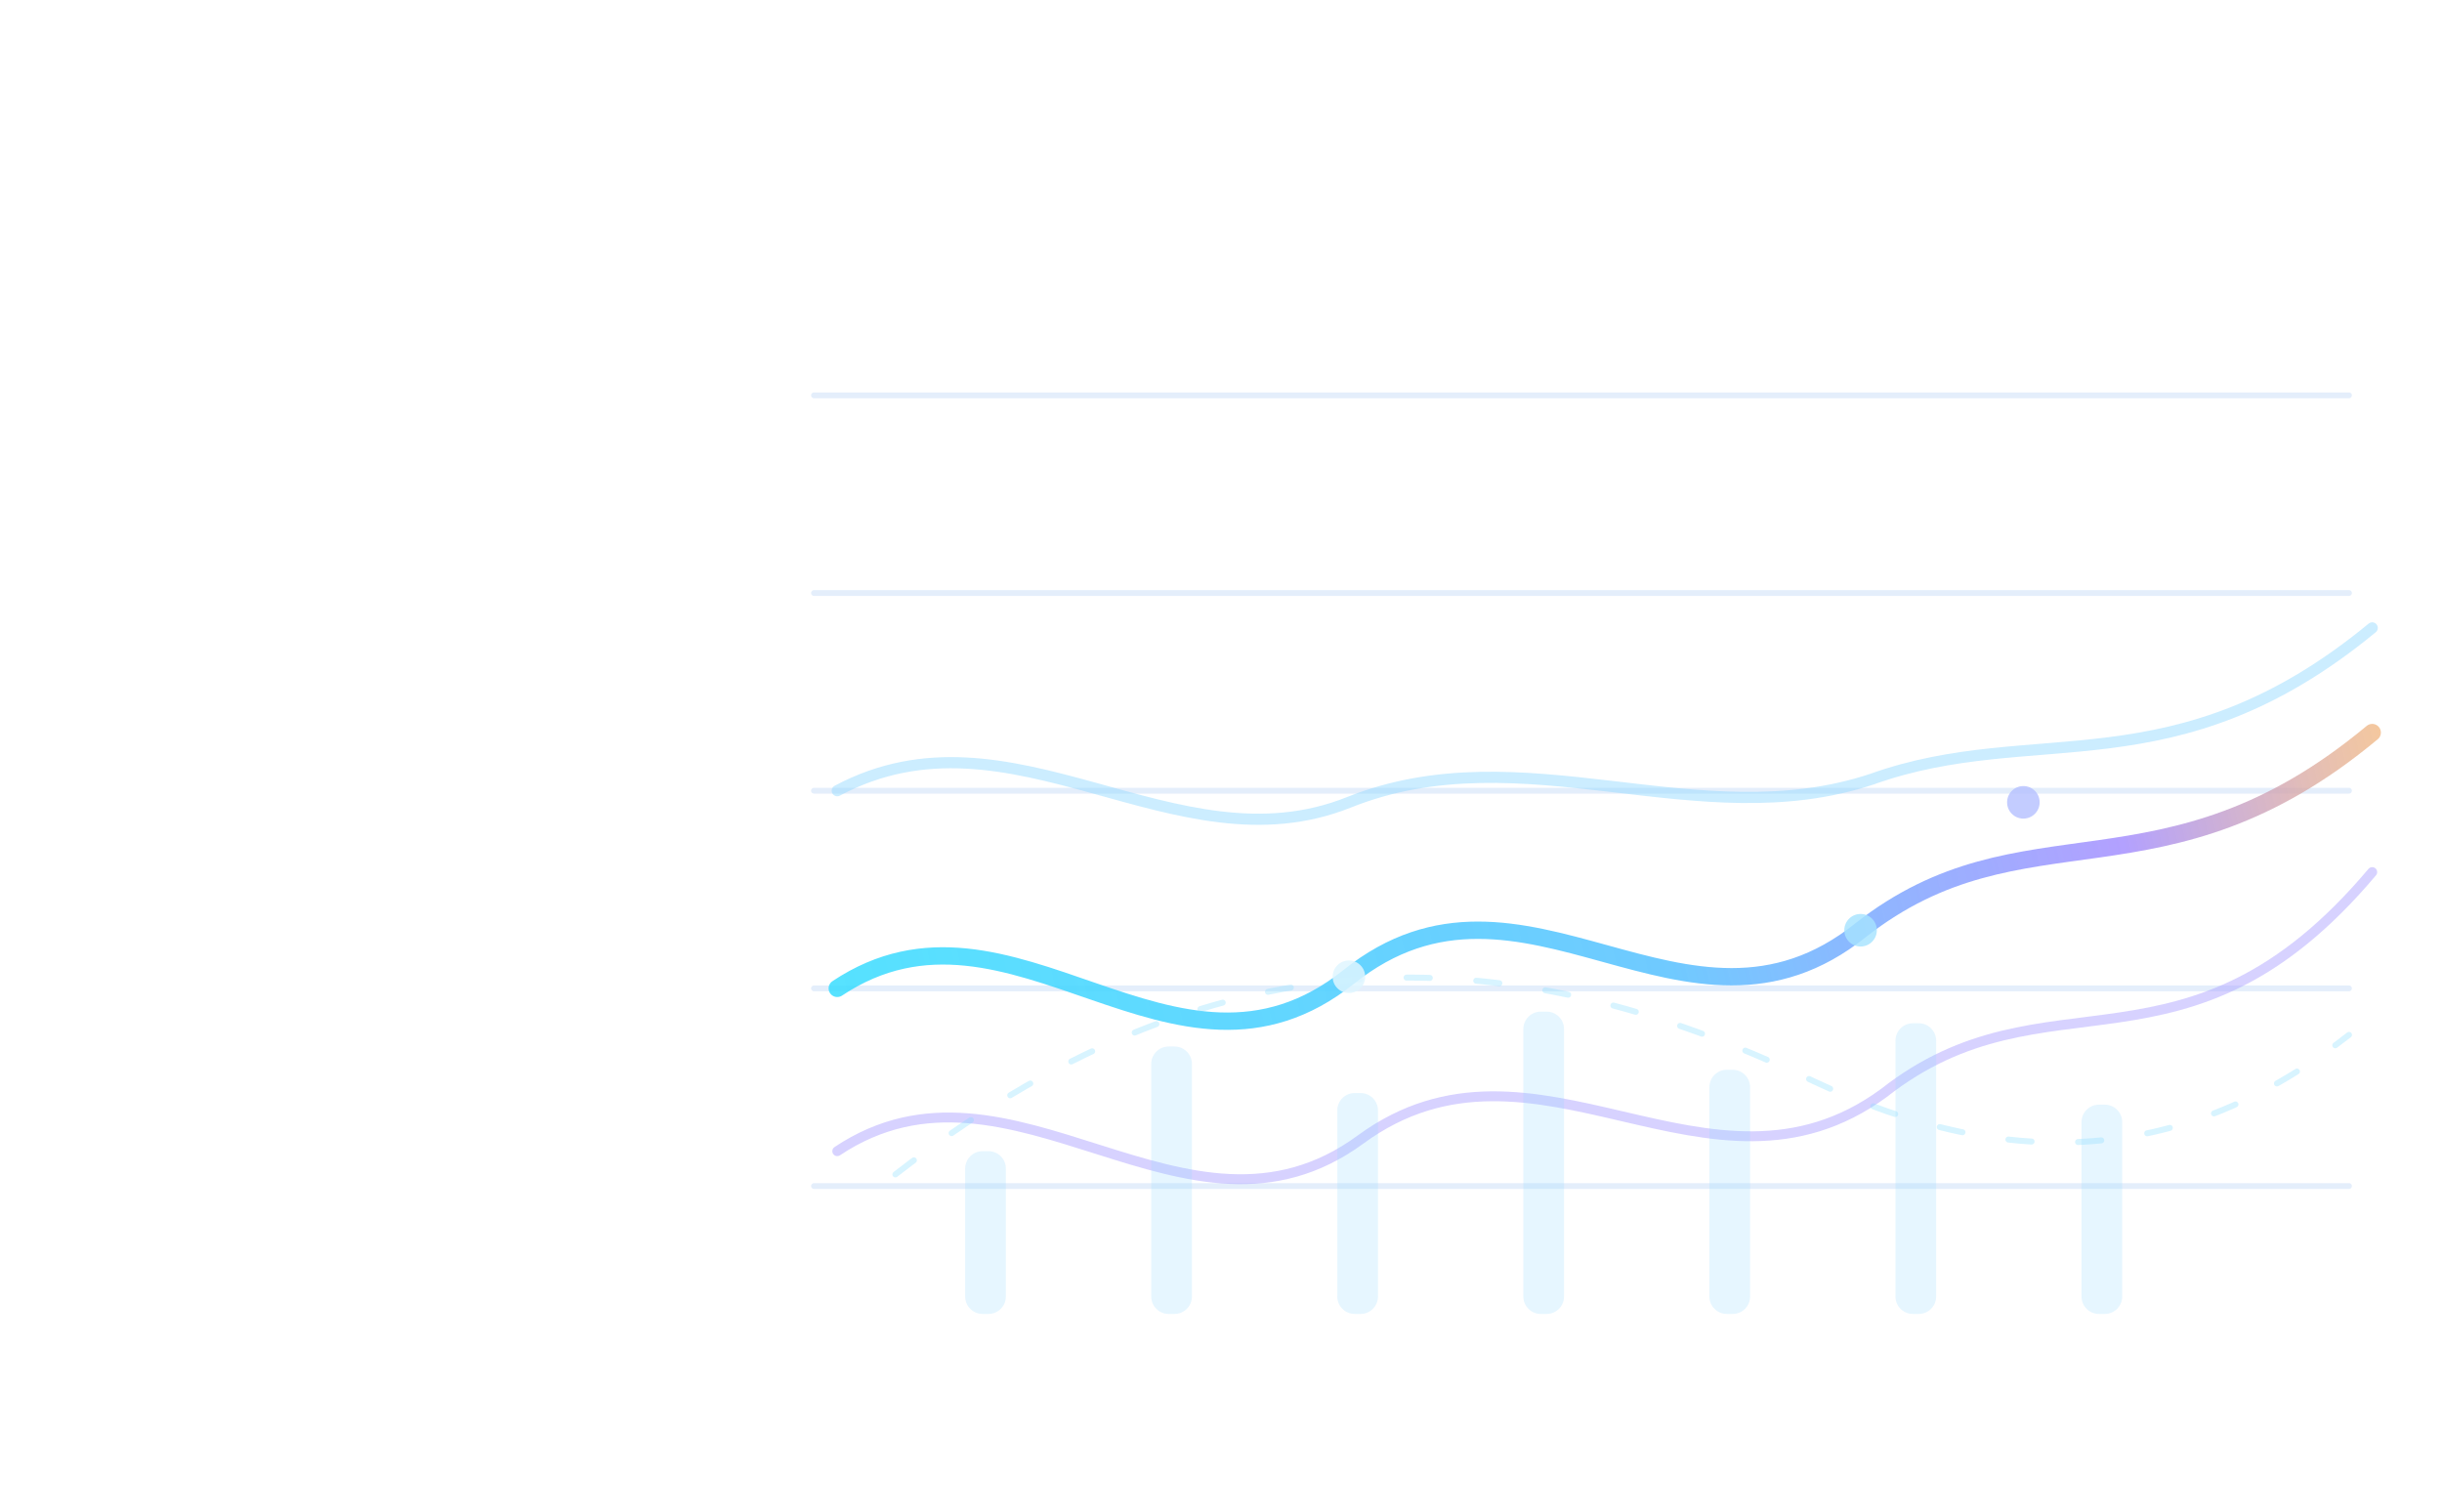
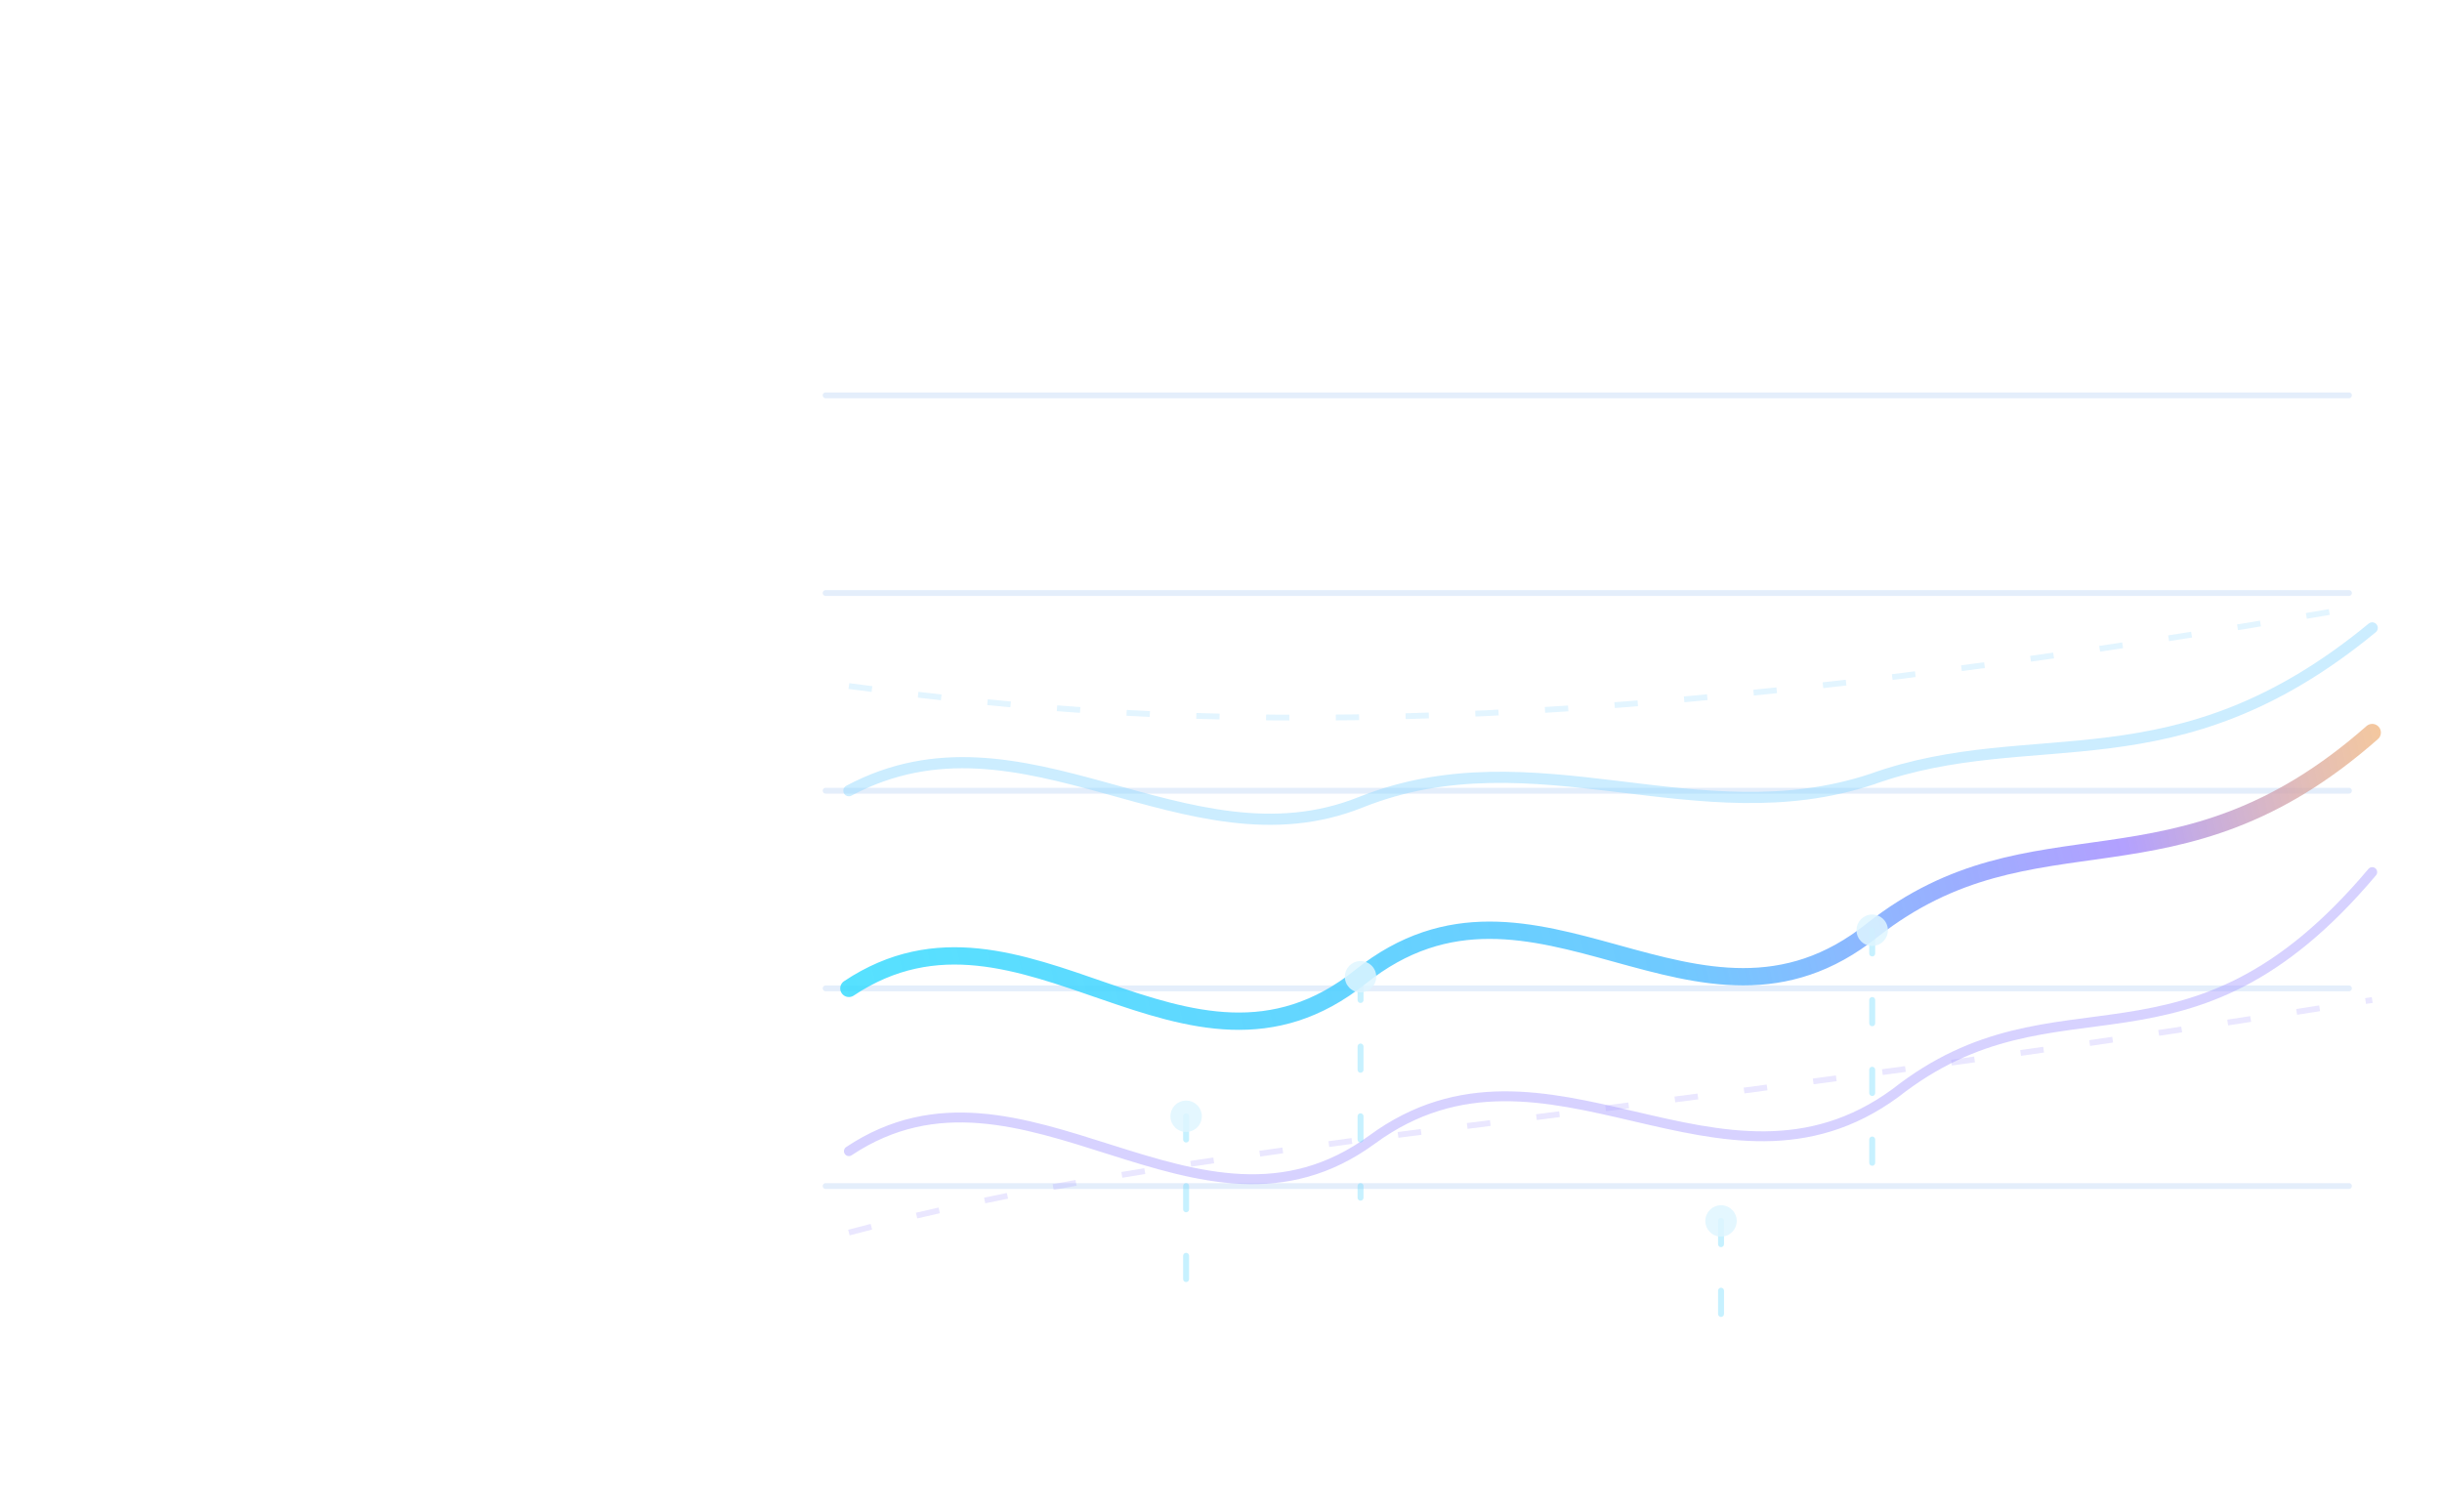
<svg xmlns="http://www.w3.org/2000/svg" width="420" height="260" viewBox="0 0 420 260" fill="none">
  <defs>
-     <linearGradient id="sigB-hero" x1="146" y1="178" x2="408" y2="116" gradientUnits="userSpaceOnUse">
+     <linearGradient id="sigB-main" x1="146" y1="178" x2="408" y2="116" gradientUnits="userSpaceOnUse">
      <stop offset="0" stop-color="#36DCFF" stop-opacity="0.84" />
      <stop offset="0.52" stop-color="#68C7FF" stop-opacity="0.95" />
      <stop offset="0.82" stop-color="#A691FF" stop-opacity="0.86" />
      <stop offset="1" stop-color="#F1B377" stop-opacity="0.72" />
    </linearGradient>
  </defs>
  <g stroke="#90B9EE" stroke-opacity="0.24" stroke-width="1" stroke-linecap="round">
-     <path d="M140 68H404" />
-     <path d="M140 102H404" />
-     <path d="M140 136H404" />
-     <path d="M140 170H404" />
-     <path d="M140 204H404" />
+     <path d="M142 68H404" />
+     <path d="M142 102H404" />
+     <path d="M142 136H404" />
+     <path d="M142 170H404" />
+     <path d="M142 204H404" />
  </g>
-   <path d="M144 170C174 150 202 192 232 168C262 144 290 184 320 160C348 138 372 156 408 126" stroke="url(#sigB-hero)" stroke-width="2.98" stroke-linecap="round" fill="none" />
-   <path d="M144 136C174 120 202 150 232 138C262 126 292 144 322 134C350 124 374 136 408 108" stroke="#94D9FF" stroke-opacity="0.48" stroke-width="1.92" stroke-linecap="round" fill="none" />
-   <path d="M144 198C174 178 204 218 234 196C264 174 294 210 324 188C352 166 376 188 408 150" stroke="#A89CFF" stroke-opacity="0.46" stroke-width="1.7" stroke-linecap="round" fill="none" />
-   <path d="M154 202C208 160 258 160 312 186C346 202 376 200 404 178" stroke="#7ED8FF" stroke-opacity="0.3" stroke-width="1.03" stroke-dasharray="4 8" stroke-linecap="round" fill="none" />
-   <g fill="#8FD9FF" fill-opacity="0.22">
-     <rect x="166" y="198" width="7" height="28" rx="3" />
-     <rect x="198" y="180" width="7" height="46" rx="3" />
-     <rect x="230" y="188" width="7" height="38" rx="3" />
-     <rect x="262" y="174" width="7" height="52" rx="3" />
-     <rect x="294" y="184" width="7" height="42" rx="3" />
-     <rect x="326" y="176" width="7" height="50" rx="3" />
-     <rect x="358" y="190" width="7" height="36" rx="3" />
+   <path d="M146 170C176 150 204 192 234 168C264 144 292 184 322 160C350 138 374 156 408 126" stroke="url(#sigB-main)" stroke-width="2.98" stroke-linecap="round" fill="none" />
+   <path d="M146 136C176 120 204 150 234 138C264 126 292 144 322 134C350 124 374 136 408 108" stroke="#94D9FF" stroke-opacity="0.48" stroke-width="1.92" stroke-linecap="round" fill="none" />
+   <path d="M146 198C176 178 206 218 236 196C266 174 296 210 326 188C354 166 376 188 408 150" stroke="#A89CFF" stroke-opacity="0.46" stroke-width="1.7" stroke-linecap="round" fill="none" />
+   <path d="M146 118C206 126 270 128 408 104" stroke="#92D9FF" stroke-opacity="0.26" stroke-width="1" stroke-dasharray="4 8" fill="none" />
+   <path d="M146 212C206 196 270 194 408 172" stroke="#A79CFF" stroke-opacity="0.24" stroke-width="1" stroke-dasharray="4 8" fill="none" />
+   <g stroke="#66D8FF" stroke-opacity="0.36" stroke-width="1.02" stroke-dasharray="4 8" stroke-linecap="round">
+     <path d="M234 168V206" />
+     <path d="M322 160V204" />
+     <path d="M204 192V224" />
+     <path d="M296 210V230" />
  </g>
-   <circle cx="232" cy="168" r="2.8" fill="#E0F6FF" fill-opacity="0.84" />
-   <circle cx="320" cy="160" r="2.8" fill="#A6E3FF" fill-opacity="0.82" />
-   <circle cx="348" cy="138" r="2.8" fill="#B5C1FF" fill-opacity="0.82" />
+   <g fill="#E0F6FF" fill-opacity="0.84">
+     <circle cx="204" cy="192" r="2.7" />
+     <circle cx="234" cy="168" r="2.7" />
+     <circle cx="296" cy="210" r="2.7" />
+     <circle cx="322" cy="160" r="2.7" />
+   </g>
</svg>
